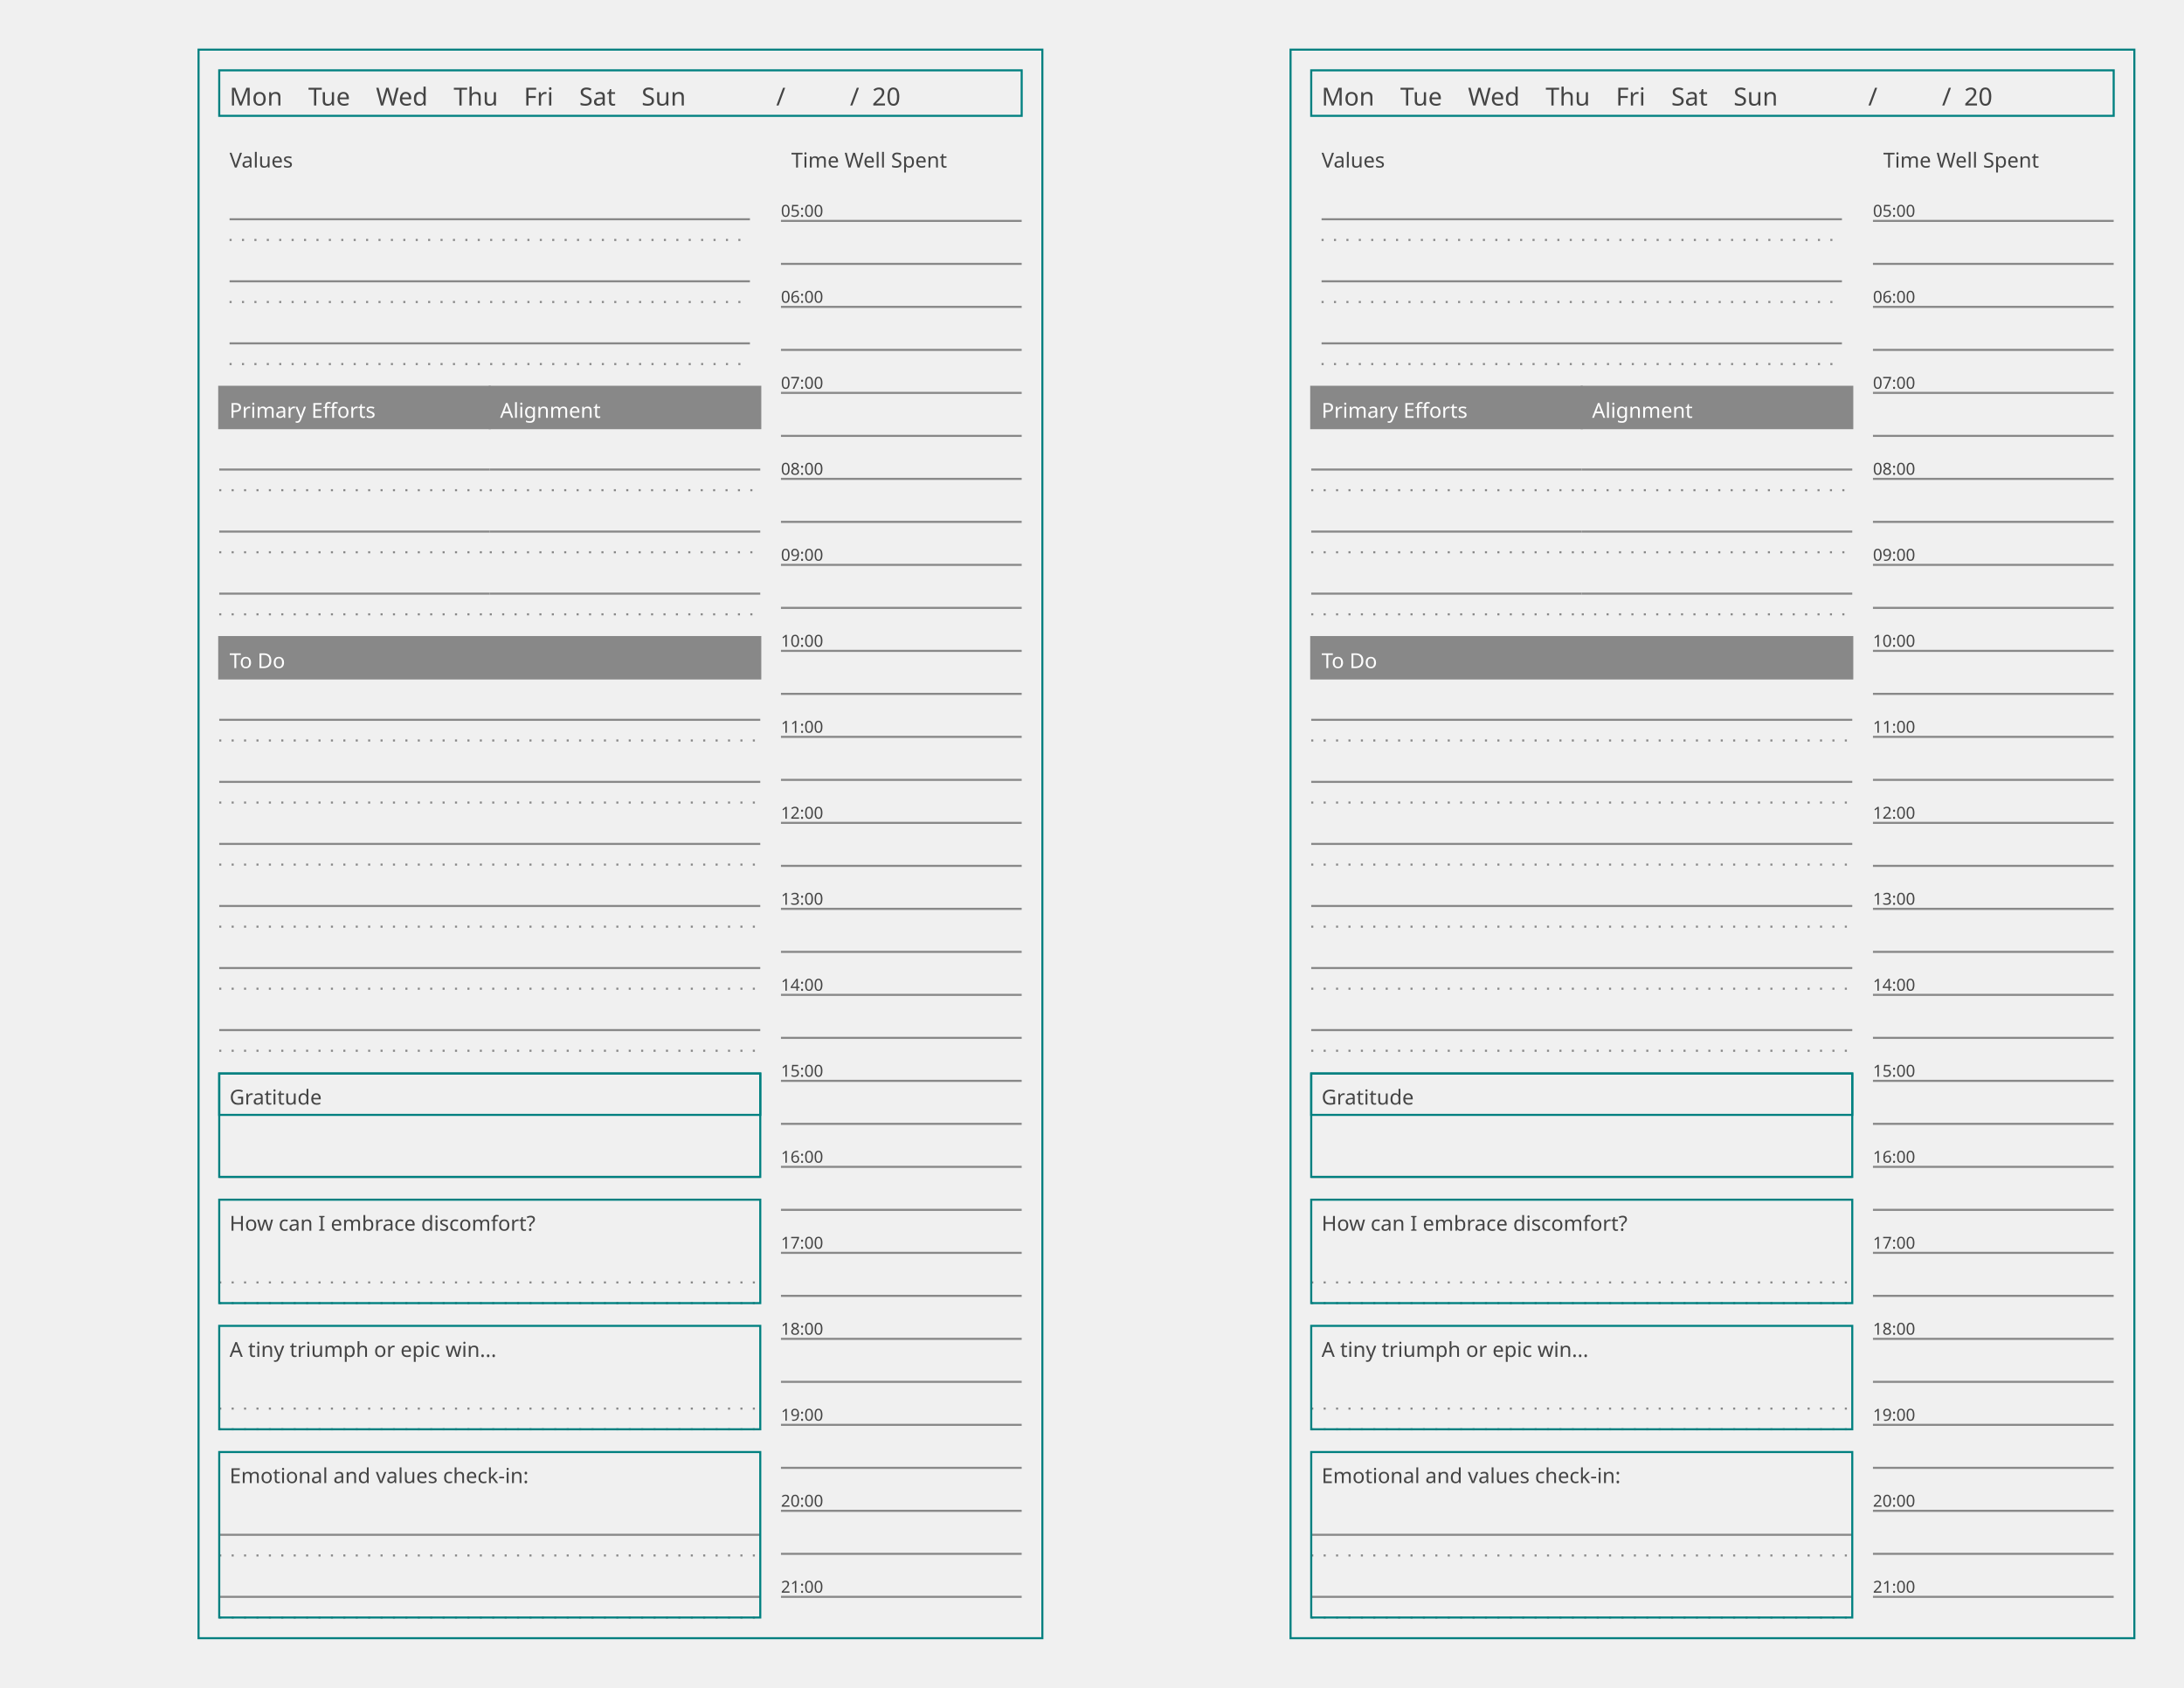
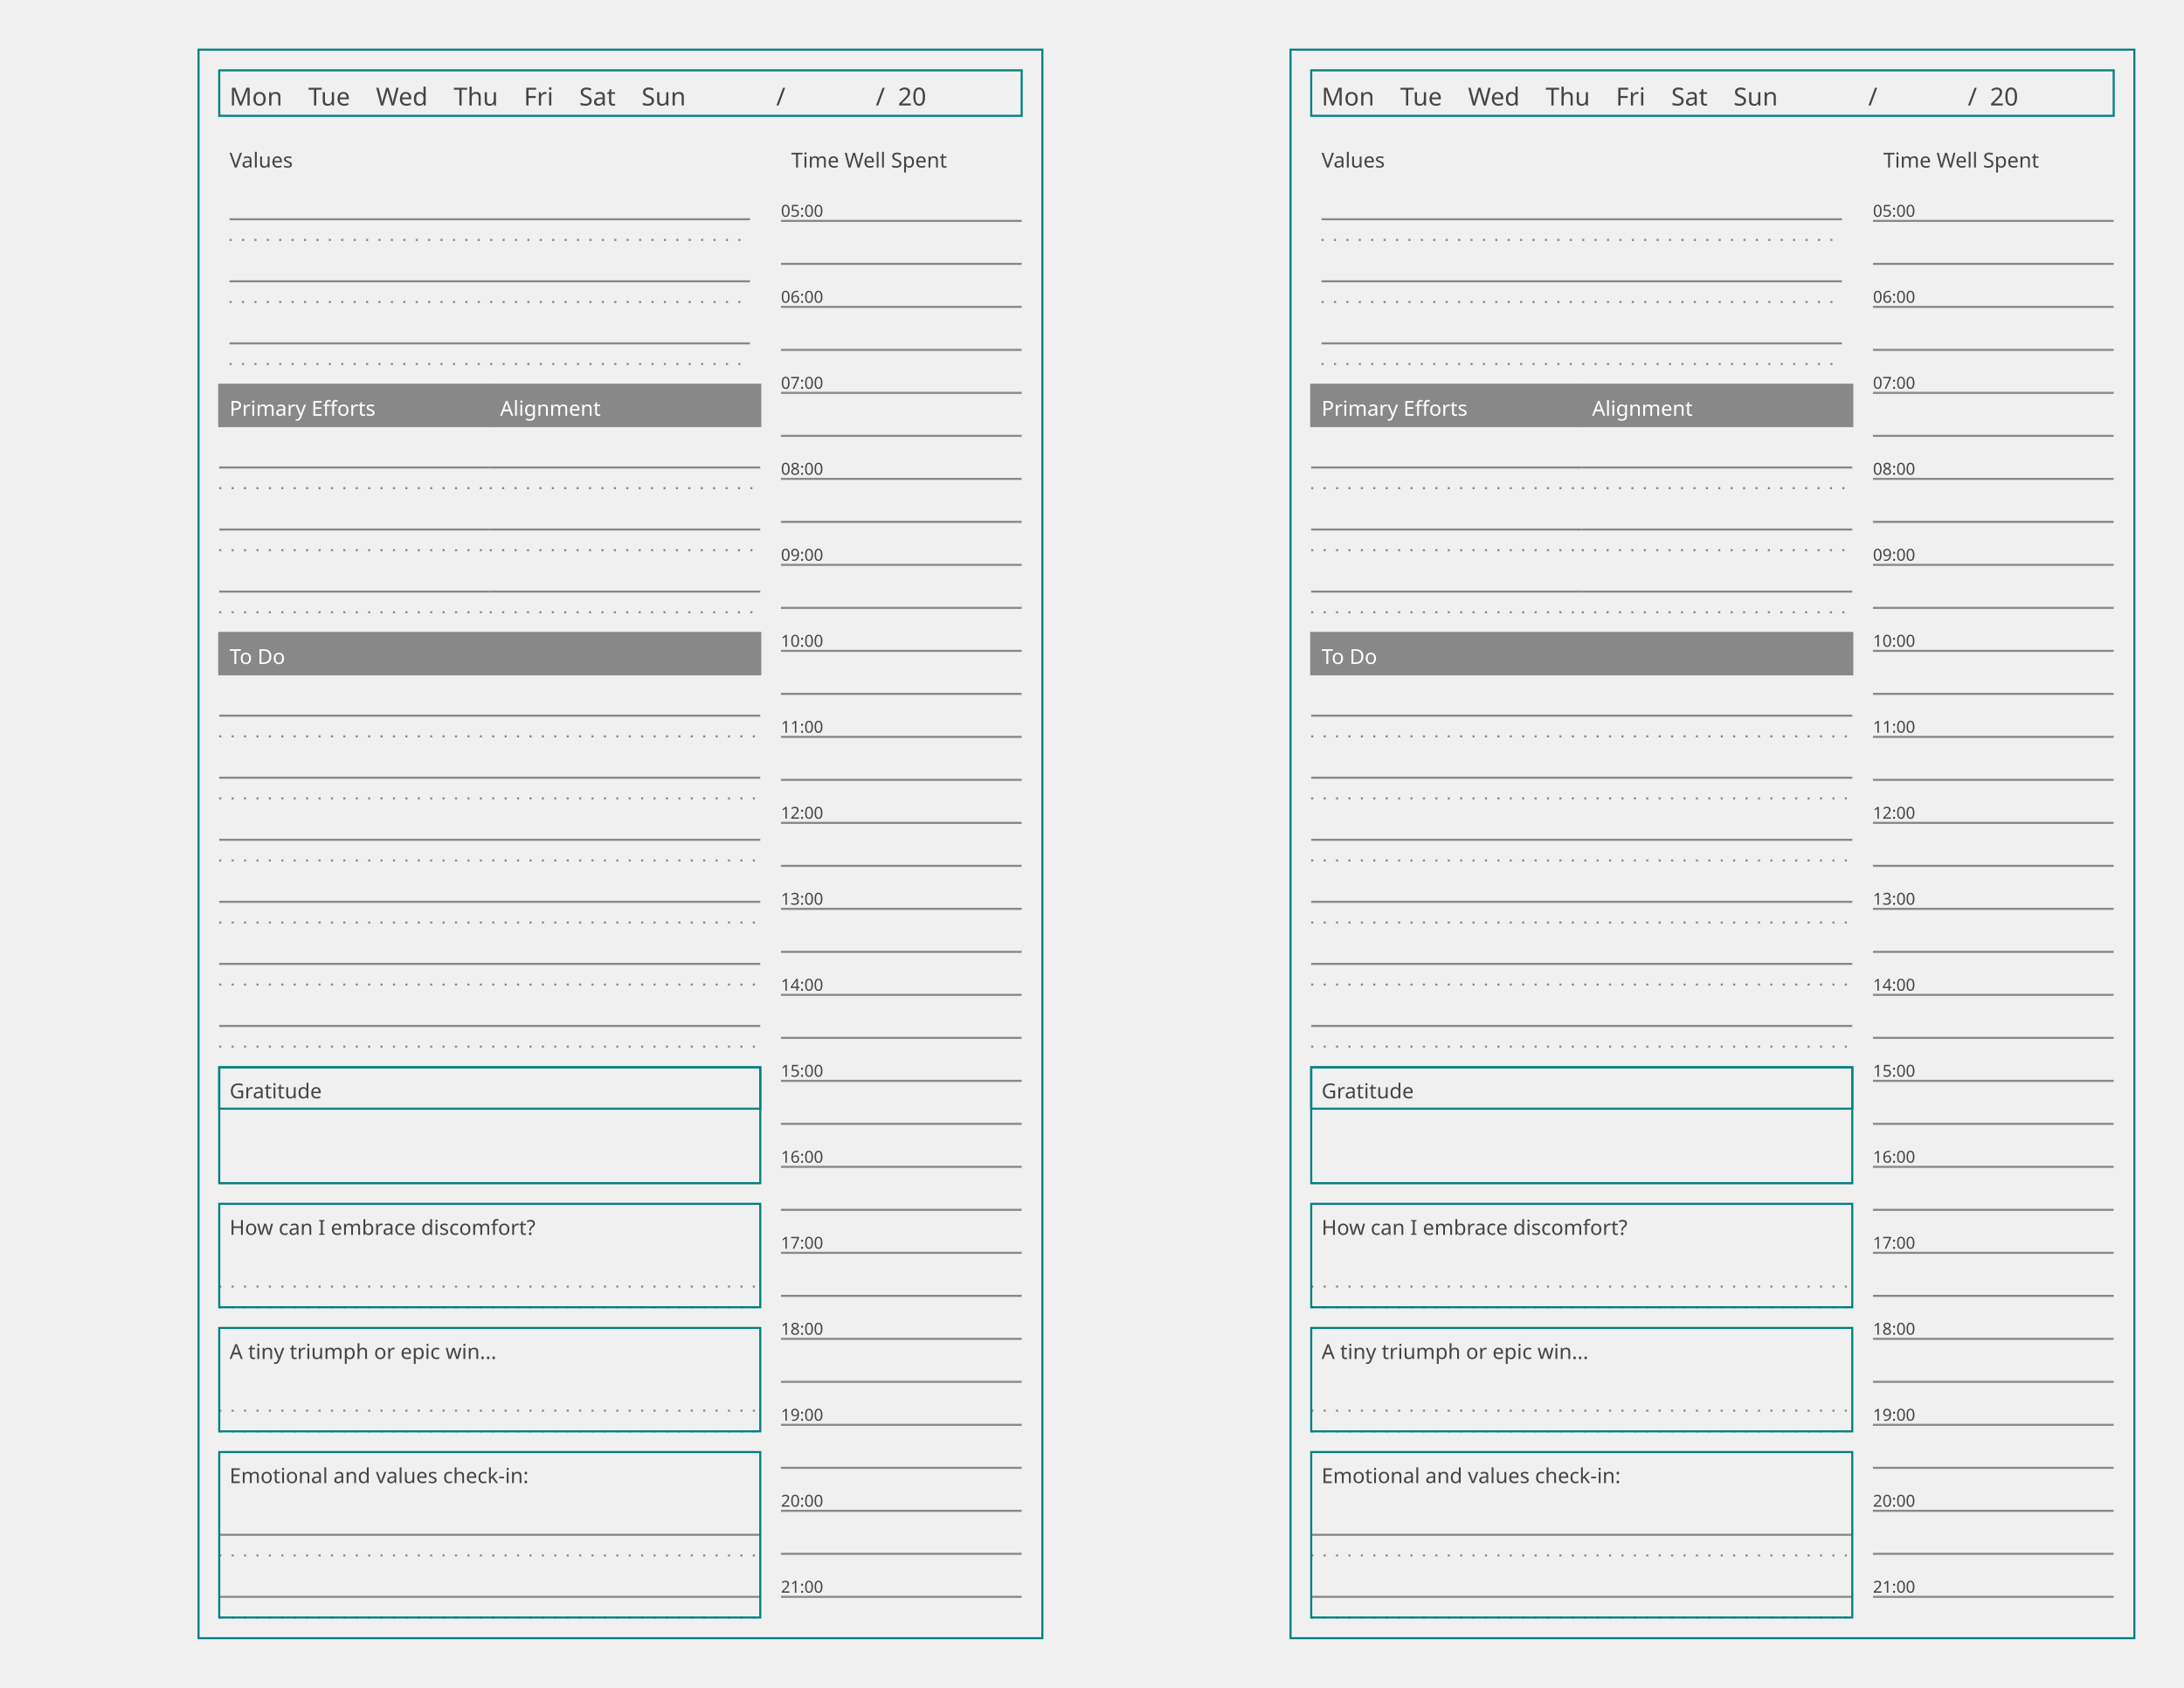
<svg xmlns="http://www.w3.org/2000/svg" baseProfile="tiny" height="8.5in" version="1.2" width="11in">
  <defs />
  <g transform="translate(96, 24.0)">
    <rect fill="none" height="768.0" stroke="#008080" width="408.0" x="0" y="0" />
    <g transform="translate(10, 10)">
      <rect fill="none" height="22" stroke="#008080" stroke-width="1" width="388.0" x="0" y="0" />
-       <text alignment-baseline="text-after-edge" fill="#444444" font-family="Trebuchet MS" font-size="12" text-anchor="start" transform="translate(5,17)">Mon    Tue    Wed    Thu    Fri    Sat    Sun              /          /  20          </text>
+       <text alignment-baseline="text-after-edge" fill="#444444" font-family="Trebuchet MS" font-size="12" text-anchor="start" transform="translate(5,17)">Mon    Tue    Wed    Thu    Fri    Sat    Sun              /              /  20          </text>
    </g>
    <g transform="translate(10, 32)">
      <g transform="translate(0,10)">
        <g>
          <g transform="translate(0,0)">
            <text alignment-baseline="text-after-edge" fill="#444444" font-family="Ubuntu Mono" font-size="10" text-anchor="start" transform="translate(5,15)">Values</text>
          </g>
          <g transform="translate(0,20)">
            <g>
              <line stroke="#888888" stroke-dasharray="1,5" stroke-width="1" transform="translate(5,30.0)" x1="0" x2="251.6" y1="0" y2="0" />
              <line stroke="#888888" stroke-dasharray="1,5" stroke-width="1" transform="translate(5,60.0)" x1="0" x2="251.6" y1="0" y2="0" />
              <line stroke="#888888" stroke-dasharray="1,5" stroke-width="1" transform="translate(5,90.0)" x1="0" x2="251.6" y1="0" y2="0" />
            </g>
            <g>
              <line stroke="#888888" stroke-dasharray="1,0" stroke-width="1" transform="translate(5,20.0)" x1="0" x2="251.6" y1="0" y2="0" />
              <line stroke="#888888" stroke-dasharray="1,0" stroke-width="1" transform="translate(5,50.0)" x1="0" x2="251.6" y1="0" y2="0" />
              <line stroke="#888888" stroke-dasharray="1,0" stroke-width="1" transform="translate(5,80.0)" x1="0" x2="251.6" y1="0" y2="0" />
            </g>
          </g>
        </g>
      </g>
-       <g transform="translate(0,131.0)">
+       <g transform="translate(0,130.0)">
        <g>
          <g transform="translate(0,0)">
            <g>
              <g transform="translate(0,0)">
                <rect fill="#888888" height="20" stroke="#888888" stroke-width="1" width="130.8" x="0" y="0" />
                <text alignment-baseline="text-after-edge" fill="#ffffff" font-family="Trebuchet MS" font-size="10" text-anchor="start" transform="translate(5,15)">Primary Efforts</text>
              </g>
              <g transform="translate(0,20)">
                <g>
                  <line stroke="#888888" stroke-dasharray="1,5" stroke-width="1" transform="translate(0,30.0)" x1="0" x2="130.8" y1="0" y2="0" />
                  <line stroke="#888888" stroke-dasharray="1,5" stroke-width="1" transform="translate(0,60.0)" x1="0" x2="130.8" y1="0" y2="0" />
                  <line stroke="#888888" stroke-dasharray="1,5" stroke-width="1" transform="translate(0,90.0)" x1="0" x2="130.8" y1="0" y2="0" />
                </g>
                <g>
                  <line stroke="#888888" stroke-dasharray="1,0" stroke-width="1" transform="translate(0,20.0)" x1="0" x2="130.8" y1="0" y2="0" />
                  <line stroke="#888888" stroke-dasharray="1,0" stroke-width="1" transform="translate(0,50.0)" x1="0" x2="130.8" y1="0" y2="0" />
                  <line stroke="#888888" stroke-dasharray="1,0" stroke-width="1" transform="translate(0,80.0)" x1="0" x2="130.8" y1="0" y2="0" />
                </g>
              </g>
            </g>
          </g>
          <g transform="translate(130.8,0)">
            <g>
              <g transform="translate(0,0)">
                <rect fill="#888888" height="20" stroke="#888888" stroke-width="1" width="130.8" x="0" y="0" />
                <text alignment-baseline="text-after-edge" fill="#ffffff" font-family="Trebuchet MS" font-size="10" text-anchor="start" transform="translate(5,15)">Alignment</text>
              </g>
              <g transform="translate(0,20)">
                <g>
                  <line stroke="#888888" stroke-dasharray="1,5" stroke-width="1" transform="translate(0,30.0)" x1="0" x2="130.8" y1="0" y2="0" />
                  <line stroke="#888888" stroke-dasharray="1,5" stroke-width="1" transform="translate(0,60.0)" x1="0" x2="130.8" y1="0" y2="0" />
                  <line stroke="#888888" stroke-dasharray="1,5" stroke-width="1" transform="translate(0,90.0)" x1="0" x2="130.8" y1="0" y2="0" />
                </g>
                <g>
                  <line stroke="#888888" stroke-dasharray="1,0" stroke-width="1" transform="translate(0,20.0)" x1="0" x2="130.8" y1="0" y2="0" />
                  <line stroke="#888888" stroke-dasharray="1,0" stroke-width="1" transform="translate(0,50.0)" x1="0" x2="130.8" y1="0" y2="0" />
                  <line stroke="#888888" stroke-dasharray="1,0" stroke-width="1" transform="translate(0,80.0)" x1="0" x2="130.8" y1="0" y2="0" />
                </g>
              </g>
            </g>
          </g>
        </g>
      </g>
-       <g transform="translate(0,252.0)">
+       <g transform="translate(0,250.0)">
        <g>
          <g transform="translate(0,0)">
            <rect fill="#888888" height="20" stroke="#888888" stroke-width="1" width="261.6" x="0" y="0" />
            <text alignment-baseline="text-after-edge" fill="#ffffff" font-family="Ubuntu Mono" font-size="10" text-anchor="start" transform="translate(5,15)">To Do</text>
          </g>
          <g transform="translate(0,20)">
            <g>
              <line stroke="#888888" stroke-dasharray="1,5" stroke-width="1" transform="translate(0,30.0)" x1="0" x2="261.6" y1="0" y2="0" />
              <line stroke="#888888" stroke-dasharray="1,5" stroke-width="1" transform="translate(0,60.0)" x1="0" x2="261.6" y1="0" y2="0" />
              <line stroke="#888888" stroke-dasharray="1,5" stroke-width="1" transform="translate(0,90.0)" x1="0" x2="261.6" y1="0" y2="0" />
              <line stroke="#888888" stroke-dasharray="1,5" stroke-width="1" transform="translate(0,120.0)" x1="0" x2="261.6" y1="0" y2="0" />
              <line stroke="#888888" stroke-dasharray="1,5" stroke-width="1" transform="translate(0,150.0)" x1="0" x2="261.6" y1="0" y2="0" />
              <line stroke="#888888" stroke-dasharray="1,5" stroke-width="1" transform="translate(0,180.0)" x1="0" x2="261.6" y1="0" y2="0" />
            </g>
            <g>
              <line stroke="#888888" stroke-dasharray="1,0" stroke-width="1" transform="translate(0,20.0)" x1="0" x2="261.6" y1="0" y2="0" />
              <line stroke="#888888" stroke-dasharray="1,0" stroke-width="1" transform="translate(0,50.0)" x1="0" x2="261.6" y1="0" y2="0" />
              <line stroke="#888888" stroke-dasharray="1,0" stroke-width="1" transform="translate(0,80.0)" x1="0" x2="261.6" y1="0" y2="0" />
              <line stroke="#888888" stroke-dasharray="1,0" stroke-width="1" transform="translate(0,110.0)" x1="0" x2="261.6" y1="0" y2="0" />
              <line stroke="#888888" stroke-dasharray="1,0" stroke-width="1" transform="translate(0,140.0)" x1="0" x2="261.6" y1="0" y2="0" />
              <line stroke="#888888" stroke-dasharray="1,0" stroke-width="1" transform="translate(0,170.0)" x1="0" x2="261.6" y1="0" y2="0" />
            </g>
          </g>
        </g>
      </g>
-       <g transform="translate(0,463.0)">
+       <g transform="translate(0,460.0)">
        <g>
          <g transform="translate(0,0)">
            <rect fill="none" height="20" stroke="#008080" stroke-width="1" width="261.6" x="0" y="0" />
            <text alignment-baseline="text-after-edge" fill="#444444" font-family="Trebuchet MS" font-size="10" text-anchor="start" transform="translate(5,15)">Gratitude</text>
          </g>
          <g transform="translate(0,20)">
-             <line stroke="#888888" stroke-dasharray="1,0" stroke-width="1" transform="translate(0,30.0)" x1="0" x2="261.6" y1="0" y2="0" />
+             <line stroke="#888888" stroke-dasharray="1,0" stroke-width="1" transform="translate(0,36.0)" x1="0" x2="261.6" y1="0" y2="0" />
+           </g>
+         </g>
+         <rect fill="none" height="56.0" stroke="#008080" stroke-width="1" width="261.6" x="0" y="0" />
+       </g>
+       <g transform="translate(0,526.0)">
+         <g>
+           <g transform="translate(0,0)">
+             <text alignment-baseline="text-after-edge" fill="#444444" font-family="Ubuntu Mono" font-size="10" text-anchor="start" transform="translate(5,15)">How can I embrace discomfort?</text>
+           </g>
+           <g transform="translate(0,20)">
+             <g>
+               <line stroke="#888888" stroke-dasharray="1,5" stroke-width="1" transform="translate(0,30.0)" x1="0" x2="261.6" y1="0" y2="0" />
+             </g>
+             <g>
+               <line stroke="#888888" stroke-dasharray="1,5" stroke-width="1" transform="translate(0,20.0)" x1="0" x2="261.6" y1="0" y2="0" />
+             </g>
          </g>
        </g>
        <rect fill="none" height="50" stroke="#008080" stroke-width="1" width="261.6" x="0" y="0" />
      </g>
-       <g transform="translate(0,524.0)">
-         <g>
-           <g transform="translate(0,0)">
-             <text alignment-baseline="text-after-edge" fill="#444444" font-family="Ubuntu Mono" font-size="10" text-anchor="start" transform="translate(5,15)">How can I embrace discomfort?</text>
-           </g>
-           <g transform="translate(0,20)">
-             <g>
-               <line stroke="#888888" stroke-dasharray="1,5" stroke-width="1" transform="translate(0,30.0)" x1="0" x2="261.6" y1="0" y2="0" />
-             </g>
-             <g>
-               <line stroke="#888888" stroke-dasharray="1,5" stroke-width="1" transform="translate(0,20.0)" x1="0" x2="261.6" y1="0" y2="0" />
-             </g>
-           </g>
-         </g>
-         <rect fill="none" height="50" stroke="#008080" stroke-width="1" width="261.6" x="0" y="0" />
-       </g>
-       <g transform="translate(0,585.0)">
+       <g transform="translate(0,586.0)">
        <g>
          <g transform="translate(0,0)">
            <text alignment-baseline="text-after-edge" fill="#444444" font-family="Ubuntu Mono" font-size="10" text-anchor="start" transform="translate(5,15)">A tiny triumph or epic win...</text>
          </g>
          <g transform="translate(0,20)">
            <g>
              <line stroke="#888888" stroke-dasharray="1,5" stroke-width="1" transform="translate(0,30.0)" x1="0" x2="261.6" y1="0" y2="0" />
            </g>
            <g>
              <line stroke="#888888" stroke-dasharray="1,5" stroke-width="1" transform="translate(0,20.0)" x1="0" x2="261.6" y1="0" y2="0" />
            </g>
          </g>
        </g>
        <rect fill="none" height="50" stroke="#008080" stroke-width="1" width="261.6" x="0" y="0" />
      </g>
      <g transform="translate(0,646.0)">
        <g>
          <g transform="translate(0,0)">
            <text alignment-baseline="text-after-edge" fill="#444444" font-family="Ubuntu Mono" font-size="10" text-anchor="start" transform="translate(5,15)">Emotional and values check-in:</text>
          </g>
          <g transform="translate(0,20)">
            <g>
              <line stroke="#888888" stroke-dasharray="1,5" stroke-width="1" transform="translate(0,30.0)" x1="0" x2="261.6" y1="0" y2="0" />
              <line stroke="#888888" stroke-dasharray="1,5" stroke-width="1" transform="translate(0,60.0)" x1="0" x2="261.6" y1="0" y2="0" />
            </g>
            <g>
              <line stroke="#888888" stroke-dasharray="1,0" stroke-width="1" transform="translate(0,20.0)" x1="0" x2="261.6" y1="0" y2="0" />
              <line stroke="#888888" stroke-dasharray="1,0" stroke-width="1" transform="translate(0,50.0)" x1="0" x2="261.6" y1="0" y2="0" />
            </g>
          </g>
        </g>
        <rect fill="none" height="80" stroke="#008080" stroke-width="1" width="261.6" x="0" y="0" />
      </g>
    </g>
    <g transform="translate(281.6,32)">
      <g>
        <rect fill="none" height="20" stroke="none" width="116.4" x="0" y="10" />
        <text alignment-baseline="text-after-edge" fill="#444444" font-family="Ubuntu Mono" font-size="10" text-anchor="start" x="5" y="25">Time Well Spent</text>
      </g>
      <g>
        <text alignment-baseline="text-after-edge" fill="#444444" font-family="Ubuntu Mono" font-size="8" text-anchor="start" x="0" y="48.788">05:00</text>
        <line stroke="#888888" x1="0" x2="116.4" y1="50.788" y2="50.788" />
        <line stroke="#888888" x1="0" x2="116.4" y1="71.576" y2="71.576" />
        <text alignment-baseline="text-after-edge" fill="#444444" font-family="Ubuntu Mono" font-size="8" text-anchor="start" x="0" y="90.364">06:00</text>
        <line stroke="#888888" x1="0" x2="116.4" y1="92.364" y2="92.364" />
        <line stroke="#888888" x1="0" x2="116.4" y1="113.152" y2="113.152" />
        <text alignment-baseline="text-after-edge" fill="#444444" font-family="Ubuntu Mono" font-size="8" text-anchor="start" x="0" y="131.939">07:00</text>
        <line stroke="#888888" x1="0" x2="116.4" y1="133.939" y2="133.939" />
        <line stroke="#888888" x1="0" x2="116.4" y1="154.727" y2="154.727" />
        <text alignment-baseline="text-after-edge" fill="#444444" font-family="Ubuntu Mono" font-size="8" text-anchor="start" x="0" y="173.515">08:00</text>
        <line stroke="#888888" x1="0" x2="116.4" y1="175.515" y2="175.515" />
        <line stroke="#888888" x1="0" x2="116.4" y1="196.303" y2="196.303" />
        <text alignment-baseline="text-after-edge" fill="#444444" font-family="Ubuntu Mono" font-size="8" text-anchor="start" x="0" y="215.091">09:00</text>
        <line stroke="#888888" x1="0" x2="116.4" y1="217.091" y2="217.091" />
        <line stroke="#888888" x1="0" x2="116.4" y1="237.879" y2="237.879" />
        <text alignment-baseline="text-after-edge" fill="#444444" font-family="Ubuntu Mono" font-size="8" text-anchor="start" x="0" y="256.667">10:00</text>
        <line stroke="#888888" x1="0" x2="116.4" y1="258.667" y2="258.667" />
        <line stroke="#888888" x1="0" x2="116.4" y1="279.455" y2="279.455" />
        <text alignment-baseline="text-after-edge" fill="#444444" font-family="Ubuntu Mono" font-size="8" text-anchor="start" x="0" y="298.242">11:00</text>
        <line stroke="#888888" x1="0" x2="116.4" y1="300.242" y2="300.242" />
        <line stroke="#888888" x1="0" x2="116.4" y1="321.03" y2="321.03" />
        <text alignment-baseline="text-after-edge" fill="#444444" font-family="Ubuntu Mono" font-size="8" text-anchor="start" x="0" y="339.818">12:00</text>
        <line stroke="#888888" x1="0" x2="116.4" y1="341.818" y2="341.818" />
        <line stroke="#888888" x1="0" x2="116.4" y1="362.606" y2="362.606" />
        <text alignment-baseline="text-after-edge" fill="#444444" font-family="Ubuntu Mono" font-size="8" text-anchor="start" x="0" y="381.394">13:00</text>
        <line stroke="#888888" x1="0" x2="116.4" y1="383.394" y2="383.394" />
        <line stroke="#888888" x1="0" x2="116.4" y1="404.182" y2="404.182" />
        <text alignment-baseline="text-after-edge" fill="#444444" font-family="Ubuntu Mono" font-size="8" text-anchor="start" x="0" y="422.97">14:00</text>
        <line stroke="#888888" x1="0" x2="116.4" y1="424.97" y2="424.97" />
        <line stroke="#888888" x1="0" x2="116.4" y1="445.758" y2="445.758" />
        <text alignment-baseline="text-after-edge" fill="#444444" font-family="Ubuntu Mono" font-size="8" text-anchor="start" x="0" y="464.545">15:00</text>
        <line stroke="#888888" x1="0" x2="116.4" y1="466.545" y2="466.545" />
        <line stroke="#888888" x1="0" x2="116.4" y1="487.333" y2="487.333" />
        <text alignment-baseline="text-after-edge" fill="#444444" font-family="Ubuntu Mono" font-size="8" text-anchor="start" x="0" y="506.121">16:00</text>
        <line stroke="#888888" x1="0" x2="116.4" y1="508.121" y2="508.121" />
        <line stroke="#888888" x1="0" x2="116.4" y1="528.909" y2="528.909" />
        <text alignment-baseline="text-after-edge" fill="#444444" font-family="Ubuntu Mono" font-size="8" text-anchor="start" x="0" y="547.697">17:00</text>
        <line stroke="#888888" x1="0" x2="116.4" y1="549.697" y2="549.697" />
        <line stroke="#888888" x1="0" x2="116.4" y1="570.485" y2="570.485" />
        <text alignment-baseline="text-after-edge" fill="#444444" font-family="Ubuntu Mono" font-size="8" text-anchor="start" x="0" y="589.273">18:00</text>
        <line stroke="#888888" x1="0" x2="116.4" y1="591.273" y2="591.273" />
        <line stroke="#888888" x1="0" x2="116.4" y1="612.061" y2="612.061" />
        <text alignment-baseline="text-after-edge" fill="#444444" font-family="Ubuntu Mono" font-size="8" text-anchor="start" x="0" y="630.848">19:00</text>
        <line stroke="#888888" x1="0" x2="116.4" y1="632.848" y2="632.848" />
        <line stroke="#888888" x1="0" x2="116.4" y1="653.636" y2="653.636" />
        <text alignment-baseline="text-after-edge" fill="#444444" font-family="Ubuntu Mono" font-size="8" text-anchor="start" x="0" y="672.424">20:00</text>
        <line stroke="#888888" x1="0" x2="116.4" y1="674.424" y2="674.424" />
        <line stroke="#888888" x1="0" x2="116.4" y1="695.212" y2="695.212" />
        <text alignment-baseline="text-after-edge" fill="#444444" font-family="Ubuntu Mono" font-size="8" text-anchor="start" x="0" y="714.0">21:00</text>
        <line stroke="#888888" x1="0" x2="116.4" y1="716.0" y2="716.0" />
      </g>
    </g>
  </g>
  <g transform="translate(624.0, 24.0)">
    <rect fill="none" height="768.0" stroke="#008080" width="408.0" x="0" y="0" />
    <g transform="translate(10, 10)">
      <rect fill="none" height="22" stroke="#008080" stroke-width="1" width="388.0" x="0" y="0" />
-       <text alignment-baseline="text-after-edge" fill="#444444" font-family="Trebuchet MS" font-size="12" text-anchor="start" transform="translate(5,17)">Mon    Tue    Wed    Thu    Fri    Sat    Sun              /          /  20          </text>
+       <text alignment-baseline="text-after-edge" fill="#444444" font-family="Trebuchet MS" font-size="12" text-anchor="start" transform="translate(5,17)">Mon    Tue    Wed    Thu    Fri    Sat    Sun              /              /  20          </text>
    </g>
    <g transform="translate(10, 32)">
      <g transform="translate(0,10)">
        <g>
          <g transform="translate(0,0)">
            <text alignment-baseline="text-after-edge" fill="#444444" font-family="Ubuntu Mono" font-size="10" text-anchor="start" transform="translate(5,15)">Values</text>
          </g>
          <g transform="translate(0,20)">
            <g>
              <line stroke="#888888" stroke-dasharray="1,5" stroke-width="1" transform="translate(5,30.0)" x1="0" x2="251.6" y1="0" y2="0" />
              <line stroke="#888888" stroke-dasharray="1,5" stroke-width="1" transform="translate(5,60.0)" x1="0" x2="251.6" y1="0" y2="0" />
              <line stroke="#888888" stroke-dasharray="1,5" stroke-width="1" transform="translate(5,90.0)" x1="0" x2="251.6" y1="0" y2="0" />
            </g>
            <g>
              <line stroke="#888888" stroke-dasharray="1,0" stroke-width="1" transform="translate(5,20.0)" x1="0" x2="251.6" y1="0" y2="0" />
              <line stroke="#888888" stroke-dasharray="1,0" stroke-width="1" transform="translate(5,50.0)" x1="0" x2="251.6" y1="0" y2="0" />
              <line stroke="#888888" stroke-dasharray="1,0" stroke-width="1" transform="translate(5,80.0)" x1="0" x2="251.6" y1="0" y2="0" />
            </g>
          </g>
        </g>
      </g>
-       <g transform="translate(0,131.0)">
+       <g transform="translate(0,130.0)">
        <g>
          <g transform="translate(0,0)">
            <g>
              <g transform="translate(0,0)">
                <rect fill="#888888" height="20" stroke="#888888" stroke-width="1" width="130.8" x="0" y="0" />
                <text alignment-baseline="text-after-edge" fill="#ffffff" font-family="Trebuchet MS" font-size="10" text-anchor="start" transform="translate(5,15)">Primary Efforts</text>
              </g>
              <g transform="translate(0,20)">
                <g>
                  <line stroke="#888888" stroke-dasharray="1,5" stroke-width="1" transform="translate(0,30.0)" x1="0" x2="130.8" y1="0" y2="0" />
                  <line stroke="#888888" stroke-dasharray="1,5" stroke-width="1" transform="translate(0,60.0)" x1="0" x2="130.8" y1="0" y2="0" />
                  <line stroke="#888888" stroke-dasharray="1,5" stroke-width="1" transform="translate(0,90.0)" x1="0" x2="130.8" y1="0" y2="0" />
                </g>
                <g>
                  <line stroke="#888888" stroke-dasharray="1,0" stroke-width="1" transform="translate(0,20.0)" x1="0" x2="130.8" y1="0" y2="0" />
                  <line stroke="#888888" stroke-dasharray="1,0" stroke-width="1" transform="translate(0,50.0)" x1="0" x2="130.8" y1="0" y2="0" />
                  <line stroke="#888888" stroke-dasharray="1,0" stroke-width="1" transform="translate(0,80.0)" x1="0" x2="130.8" y1="0" y2="0" />
                </g>
              </g>
            </g>
          </g>
          <g transform="translate(130.8,0)">
            <g>
              <g transform="translate(0,0)">
                <rect fill="#888888" height="20" stroke="#888888" stroke-width="1" width="130.8" x="0" y="0" />
                <text alignment-baseline="text-after-edge" fill="#ffffff" font-family="Trebuchet MS" font-size="10" text-anchor="start" transform="translate(5,15)">Alignment</text>
              </g>
              <g transform="translate(0,20)">
                <g>
                  <line stroke="#888888" stroke-dasharray="1,5" stroke-width="1" transform="translate(0,30.0)" x1="0" x2="130.8" y1="0" y2="0" />
                  <line stroke="#888888" stroke-dasharray="1,5" stroke-width="1" transform="translate(0,60.0)" x1="0" x2="130.8" y1="0" y2="0" />
                  <line stroke="#888888" stroke-dasharray="1,5" stroke-width="1" transform="translate(0,90.0)" x1="0" x2="130.8" y1="0" y2="0" />
                </g>
                <g>
                  <line stroke="#888888" stroke-dasharray="1,0" stroke-width="1" transform="translate(0,20.0)" x1="0" x2="130.8" y1="0" y2="0" />
                  <line stroke="#888888" stroke-dasharray="1,0" stroke-width="1" transform="translate(0,50.0)" x1="0" x2="130.8" y1="0" y2="0" />
                  <line stroke="#888888" stroke-dasharray="1,0" stroke-width="1" transform="translate(0,80.0)" x1="0" x2="130.8" y1="0" y2="0" />
                </g>
              </g>
            </g>
          </g>
        </g>
      </g>
-       <g transform="translate(0,252.0)">
+       <g transform="translate(0,250.0)">
        <g>
          <g transform="translate(0,0)">
            <rect fill="#888888" height="20" stroke="#888888" stroke-width="1" width="261.6" x="0" y="0" />
            <text alignment-baseline="text-after-edge" fill="#ffffff" font-family="Ubuntu Mono" font-size="10" text-anchor="start" transform="translate(5,15)">To Do</text>
          </g>
          <g transform="translate(0,20)">
            <g>
              <line stroke="#888888" stroke-dasharray="1,5" stroke-width="1" transform="translate(0,30.0)" x1="0" x2="261.6" y1="0" y2="0" />
              <line stroke="#888888" stroke-dasharray="1,5" stroke-width="1" transform="translate(0,60.0)" x1="0" x2="261.6" y1="0" y2="0" />
              <line stroke="#888888" stroke-dasharray="1,5" stroke-width="1" transform="translate(0,90.0)" x1="0" x2="261.6" y1="0" y2="0" />
              <line stroke="#888888" stroke-dasharray="1,5" stroke-width="1" transform="translate(0,120.0)" x1="0" x2="261.6" y1="0" y2="0" />
              <line stroke="#888888" stroke-dasharray="1,5" stroke-width="1" transform="translate(0,150.0)" x1="0" x2="261.6" y1="0" y2="0" />
              <line stroke="#888888" stroke-dasharray="1,5" stroke-width="1" transform="translate(0,180.0)" x1="0" x2="261.6" y1="0" y2="0" />
            </g>
            <g>
              <line stroke="#888888" stroke-dasharray="1,0" stroke-width="1" transform="translate(0,20.0)" x1="0" x2="261.6" y1="0" y2="0" />
              <line stroke="#888888" stroke-dasharray="1,0" stroke-width="1" transform="translate(0,50.0)" x1="0" x2="261.6" y1="0" y2="0" />
              <line stroke="#888888" stroke-dasharray="1,0" stroke-width="1" transform="translate(0,80.0)" x1="0" x2="261.6" y1="0" y2="0" />
              <line stroke="#888888" stroke-dasharray="1,0" stroke-width="1" transform="translate(0,110.0)" x1="0" x2="261.6" y1="0" y2="0" />
              <line stroke="#888888" stroke-dasharray="1,0" stroke-width="1" transform="translate(0,140.0)" x1="0" x2="261.6" y1="0" y2="0" />
              <line stroke="#888888" stroke-dasharray="1,0" stroke-width="1" transform="translate(0,170.0)" x1="0" x2="261.6" y1="0" y2="0" />
            </g>
          </g>
        </g>
      </g>
-       <g transform="translate(0,463.0)">
+       <g transform="translate(0,460.0)">
        <g>
          <g transform="translate(0,0)">
            <rect fill="none" height="20" stroke="#008080" stroke-width="1" width="261.6" x="0" y="0" />
            <text alignment-baseline="text-after-edge" fill="#444444" font-family="Trebuchet MS" font-size="10" text-anchor="start" transform="translate(5,15)">Gratitude</text>
          </g>
          <g transform="translate(0,20)">
-             <line stroke="#888888" stroke-dasharray="1,0" stroke-width="1" transform="translate(0,30.0)" x1="0" x2="261.6" y1="0" y2="0" />
+             <line stroke="#888888" stroke-dasharray="1,0" stroke-width="1" transform="translate(0,36.0)" x1="0" x2="261.6" y1="0" y2="0" />
+           </g>
+         </g>
+         <rect fill="none" height="56.0" stroke="#008080" stroke-width="1" width="261.6" x="0" y="0" />
+       </g>
+       <g transform="translate(0,526.0)">
+         <g>
+           <g transform="translate(0,0)">
+             <text alignment-baseline="text-after-edge" fill="#444444" font-family="Ubuntu Mono" font-size="10" text-anchor="start" transform="translate(5,15)">How can I embrace discomfort?</text>
+           </g>
+           <g transform="translate(0,20)">
+             <g>
+               <line stroke="#888888" stroke-dasharray="1,5" stroke-width="1" transform="translate(0,30.0)" x1="0" x2="261.6" y1="0" y2="0" />
+             </g>
+             <g>
+               <line stroke="#888888" stroke-dasharray="1,5" stroke-width="1" transform="translate(0,20.0)" x1="0" x2="261.6" y1="0" y2="0" />
+             </g>
          </g>
        </g>
        <rect fill="none" height="50" stroke="#008080" stroke-width="1" width="261.6" x="0" y="0" />
      </g>
-       <g transform="translate(0,524.0)">
-         <g>
-           <g transform="translate(0,0)">
-             <text alignment-baseline="text-after-edge" fill="#444444" font-family="Ubuntu Mono" font-size="10" text-anchor="start" transform="translate(5,15)">How can I embrace discomfort?</text>
-           </g>
-           <g transform="translate(0,20)">
-             <g>
-               <line stroke="#888888" stroke-dasharray="1,5" stroke-width="1" transform="translate(0,30.0)" x1="0" x2="261.6" y1="0" y2="0" />
-             </g>
-             <g>
-               <line stroke="#888888" stroke-dasharray="1,5" stroke-width="1" transform="translate(0,20.0)" x1="0" x2="261.6" y1="0" y2="0" />
-             </g>
-           </g>
-         </g>
-         <rect fill="none" height="50" stroke="#008080" stroke-width="1" width="261.6" x="0" y="0" />
-       </g>
-       <g transform="translate(0,585.0)">
+       <g transform="translate(0,586.0)">
        <g>
          <g transform="translate(0,0)">
            <text alignment-baseline="text-after-edge" fill="#444444" font-family="Ubuntu Mono" font-size="10" text-anchor="start" transform="translate(5,15)">A tiny triumph or epic win...</text>
          </g>
          <g transform="translate(0,20)">
            <g>
              <line stroke="#888888" stroke-dasharray="1,5" stroke-width="1" transform="translate(0,30.0)" x1="0" x2="261.6" y1="0" y2="0" />
            </g>
            <g>
              <line stroke="#888888" stroke-dasharray="1,5" stroke-width="1" transform="translate(0,20.0)" x1="0" x2="261.6" y1="0" y2="0" />
            </g>
          </g>
        </g>
        <rect fill="none" height="50" stroke="#008080" stroke-width="1" width="261.6" x="0" y="0" />
      </g>
      <g transform="translate(0,646.0)">
        <g>
          <g transform="translate(0,0)">
            <text alignment-baseline="text-after-edge" fill="#444444" font-family="Ubuntu Mono" font-size="10" text-anchor="start" transform="translate(5,15)">Emotional and values check-in:</text>
          </g>
          <g transform="translate(0,20)">
            <g>
              <line stroke="#888888" stroke-dasharray="1,5" stroke-width="1" transform="translate(0,30.0)" x1="0" x2="261.6" y1="0" y2="0" />
              <line stroke="#888888" stroke-dasharray="1,5" stroke-width="1" transform="translate(0,60.0)" x1="0" x2="261.6" y1="0" y2="0" />
            </g>
            <g>
              <line stroke="#888888" stroke-dasharray="1,0" stroke-width="1" transform="translate(0,20.0)" x1="0" x2="261.6" y1="0" y2="0" />
              <line stroke="#888888" stroke-dasharray="1,0" stroke-width="1" transform="translate(0,50.0)" x1="0" x2="261.6" y1="0" y2="0" />
            </g>
          </g>
        </g>
        <rect fill="none" height="80" stroke="#008080" stroke-width="1" width="261.6" x="0" y="0" />
      </g>
    </g>
    <g transform="translate(281.6,32)">
      <g>
        <rect fill="none" height="20" stroke="none" width="116.4" x="0" y="10" />
        <text alignment-baseline="text-after-edge" fill="#444444" font-family="Ubuntu Mono" font-size="10" text-anchor="start" x="5" y="25">Time Well Spent</text>
      </g>
      <g>
        <text alignment-baseline="text-after-edge" fill="#444444" font-family="Ubuntu Mono" font-size="8" text-anchor="start" x="0" y="48.788">05:00</text>
        <line stroke="#888888" x1="0" x2="116.4" y1="50.788" y2="50.788" />
        <line stroke="#888888" x1="0" x2="116.4" y1="71.576" y2="71.576" />
        <text alignment-baseline="text-after-edge" fill="#444444" font-family="Ubuntu Mono" font-size="8" text-anchor="start" x="0" y="90.364">06:00</text>
        <line stroke="#888888" x1="0" x2="116.4" y1="92.364" y2="92.364" />
        <line stroke="#888888" x1="0" x2="116.4" y1="113.152" y2="113.152" />
        <text alignment-baseline="text-after-edge" fill="#444444" font-family="Ubuntu Mono" font-size="8" text-anchor="start" x="0" y="131.939">07:00</text>
        <line stroke="#888888" x1="0" x2="116.4" y1="133.939" y2="133.939" />
        <line stroke="#888888" x1="0" x2="116.4" y1="154.727" y2="154.727" />
        <text alignment-baseline="text-after-edge" fill="#444444" font-family="Ubuntu Mono" font-size="8" text-anchor="start" x="0" y="173.515">08:00</text>
        <line stroke="#888888" x1="0" x2="116.4" y1="175.515" y2="175.515" />
        <line stroke="#888888" x1="0" x2="116.4" y1="196.303" y2="196.303" />
        <text alignment-baseline="text-after-edge" fill="#444444" font-family="Ubuntu Mono" font-size="8" text-anchor="start" x="0" y="215.091">09:00</text>
        <line stroke="#888888" x1="0" x2="116.4" y1="217.091" y2="217.091" />
        <line stroke="#888888" x1="0" x2="116.4" y1="237.879" y2="237.879" />
        <text alignment-baseline="text-after-edge" fill="#444444" font-family="Ubuntu Mono" font-size="8" text-anchor="start" x="0" y="256.667">10:00</text>
        <line stroke="#888888" x1="0" x2="116.4" y1="258.667" y2="258.667" />
        <line stroke="#888888" x1="0" x2="116.4" y1="279.455" y2="279.455" />
        <text alignment-baseline="text-after-edge" fill="#444444" font-family="Ubuntu Mono" font-size="8" text-anchor="start" x="0" y="298.242">11:00</text>
        <line stroke="#888888" x1="0" x2="116.4" y1="300.242" y2="300.242" />
        <line stroke="#888888" x1="0" x2="116.4" y1="321.03" y2="321.03" />
        <text alignment-baseline="text-after-edge" fill="#444444" font-family="Ubuntu Mono" font-size="8" text-anchor="start" x="0" y="339.818">12:00</text>
        <line stroke="#888888" x1="0" x2="116.4" y1="341.818" y2="341.818" />
        <line stroke="#888888" x1="0" x2="116.4" y1="362.606" y2="362.606" />
        <text alignment-baseline="text-after-edge" fill="#444444" font-family="Ubuntu Mono" font-size="8" text-anchor="start" x="0" y="381.394">13:00</text>
        <line stroke="#888888" x1="0" x2="116.4" y1="383.394" y2="383.394" />
        <line stroke="#888888" x1="0" x2="116.4" y1="404.182" y2="404.182" />
        <text alignment-baseline="text-after-edge" fill="#444444" font-family="Ubuntu Mono" font-size="8" text-anchor="start" x="0" y="422.97">14:00</text>
        <line stroke="#888888" x1="0" x2="116.4" y1="424.97" y2="424.97" />
        <line stroke="#888888" x1="0" x2="116.4" y1="445.758" y2="445.758" />
        <text alignment-baseline="text-after-edge" fill="#444444" font-family="Ubuntu Mono" font-size="8" text-anchor="start" x="0" y="464.545">15:00</text>
        <line stroke="#888888" x1="0" x2="116.4" y1="466.545" y2="466.545" />
        <line stroke="#888888" x1="0" x2="116.4" y1="487.333" y2="487.333" />
        <text alignment-baseline="text-after-edge" fill="#444444" font-family="Ubuntu Mono" font-size="8" text-anchor="start" x="0" y="506.121">16:00</text>
        <line stroke="#888888" x1="0" x2="116.4" y1="508.121" y2="508.121" />
        <line stroke="#888888" x1="0" x2="116.4" y1="528.909" y2="528.909" />
        <text alignment-baseline="text-after-edge" fill="#444444" font-family="Ubuntu Mono" font-size="8" text-anchor="start" x="0" y="547.697">17:00</text>
        <line stroke="#888888" x1="0" x2="116.4" y1="549.697" y2="549.697" />
        <line stroke="#888888" x1="0" x2="116.4" y1="570.485" y2="570.485" />
        <text alignment-baseline="text-after-edge" fill="#444444" font-family="Ubuntu Mono" font-size="8" text-anchor="start" x="0" y="589.273">18:00</text>
        <line stroke="#888888" x1="0" x2="116.4" y1="591.273" y2="591.273" />
        <line stroke="#888888" x1="0" x2="116.4" y1="612.061" y2="612.061" />
        <text alignment-baseline="text-after-edge" fill="#444444" font-family="Ubuntu Mono" font-size="8" text-anchor="start" x="0" y="630.848">19:00</text>
        <line stroke="#888888" x1="0" x2="116.4" y1="632.848" y2="632.848" />
        <line stroke="#888888" x1="0" x2="116.4" y1="653.636" y2="653.636" />
        <text alignment-baseline="text-after-edge" fill="#444444" font-family="Ubuntu Mono" font-size="8" text-anchor="start" x="0" y="672.424">20:00</text>
        <line stroke="#888888" x1="0" x2="116.4" y1="674.424" y2="674.424" />
        <line stroke="#888888" x1="0" x2="116.4" y1="695.212" y2="695.212" />
        <text alignment-baseline="text-after-edge" fill="#444444" font-family="Ubuntu Mono" font-size="8" text-anchor="start" x="0" y="714.0">21:00</text>
        <line stroke="#888888" x1="0" x2="116.4" y1="716.0" y2="716.0" />
      </g>
    </g>
  </g>
</svg>
